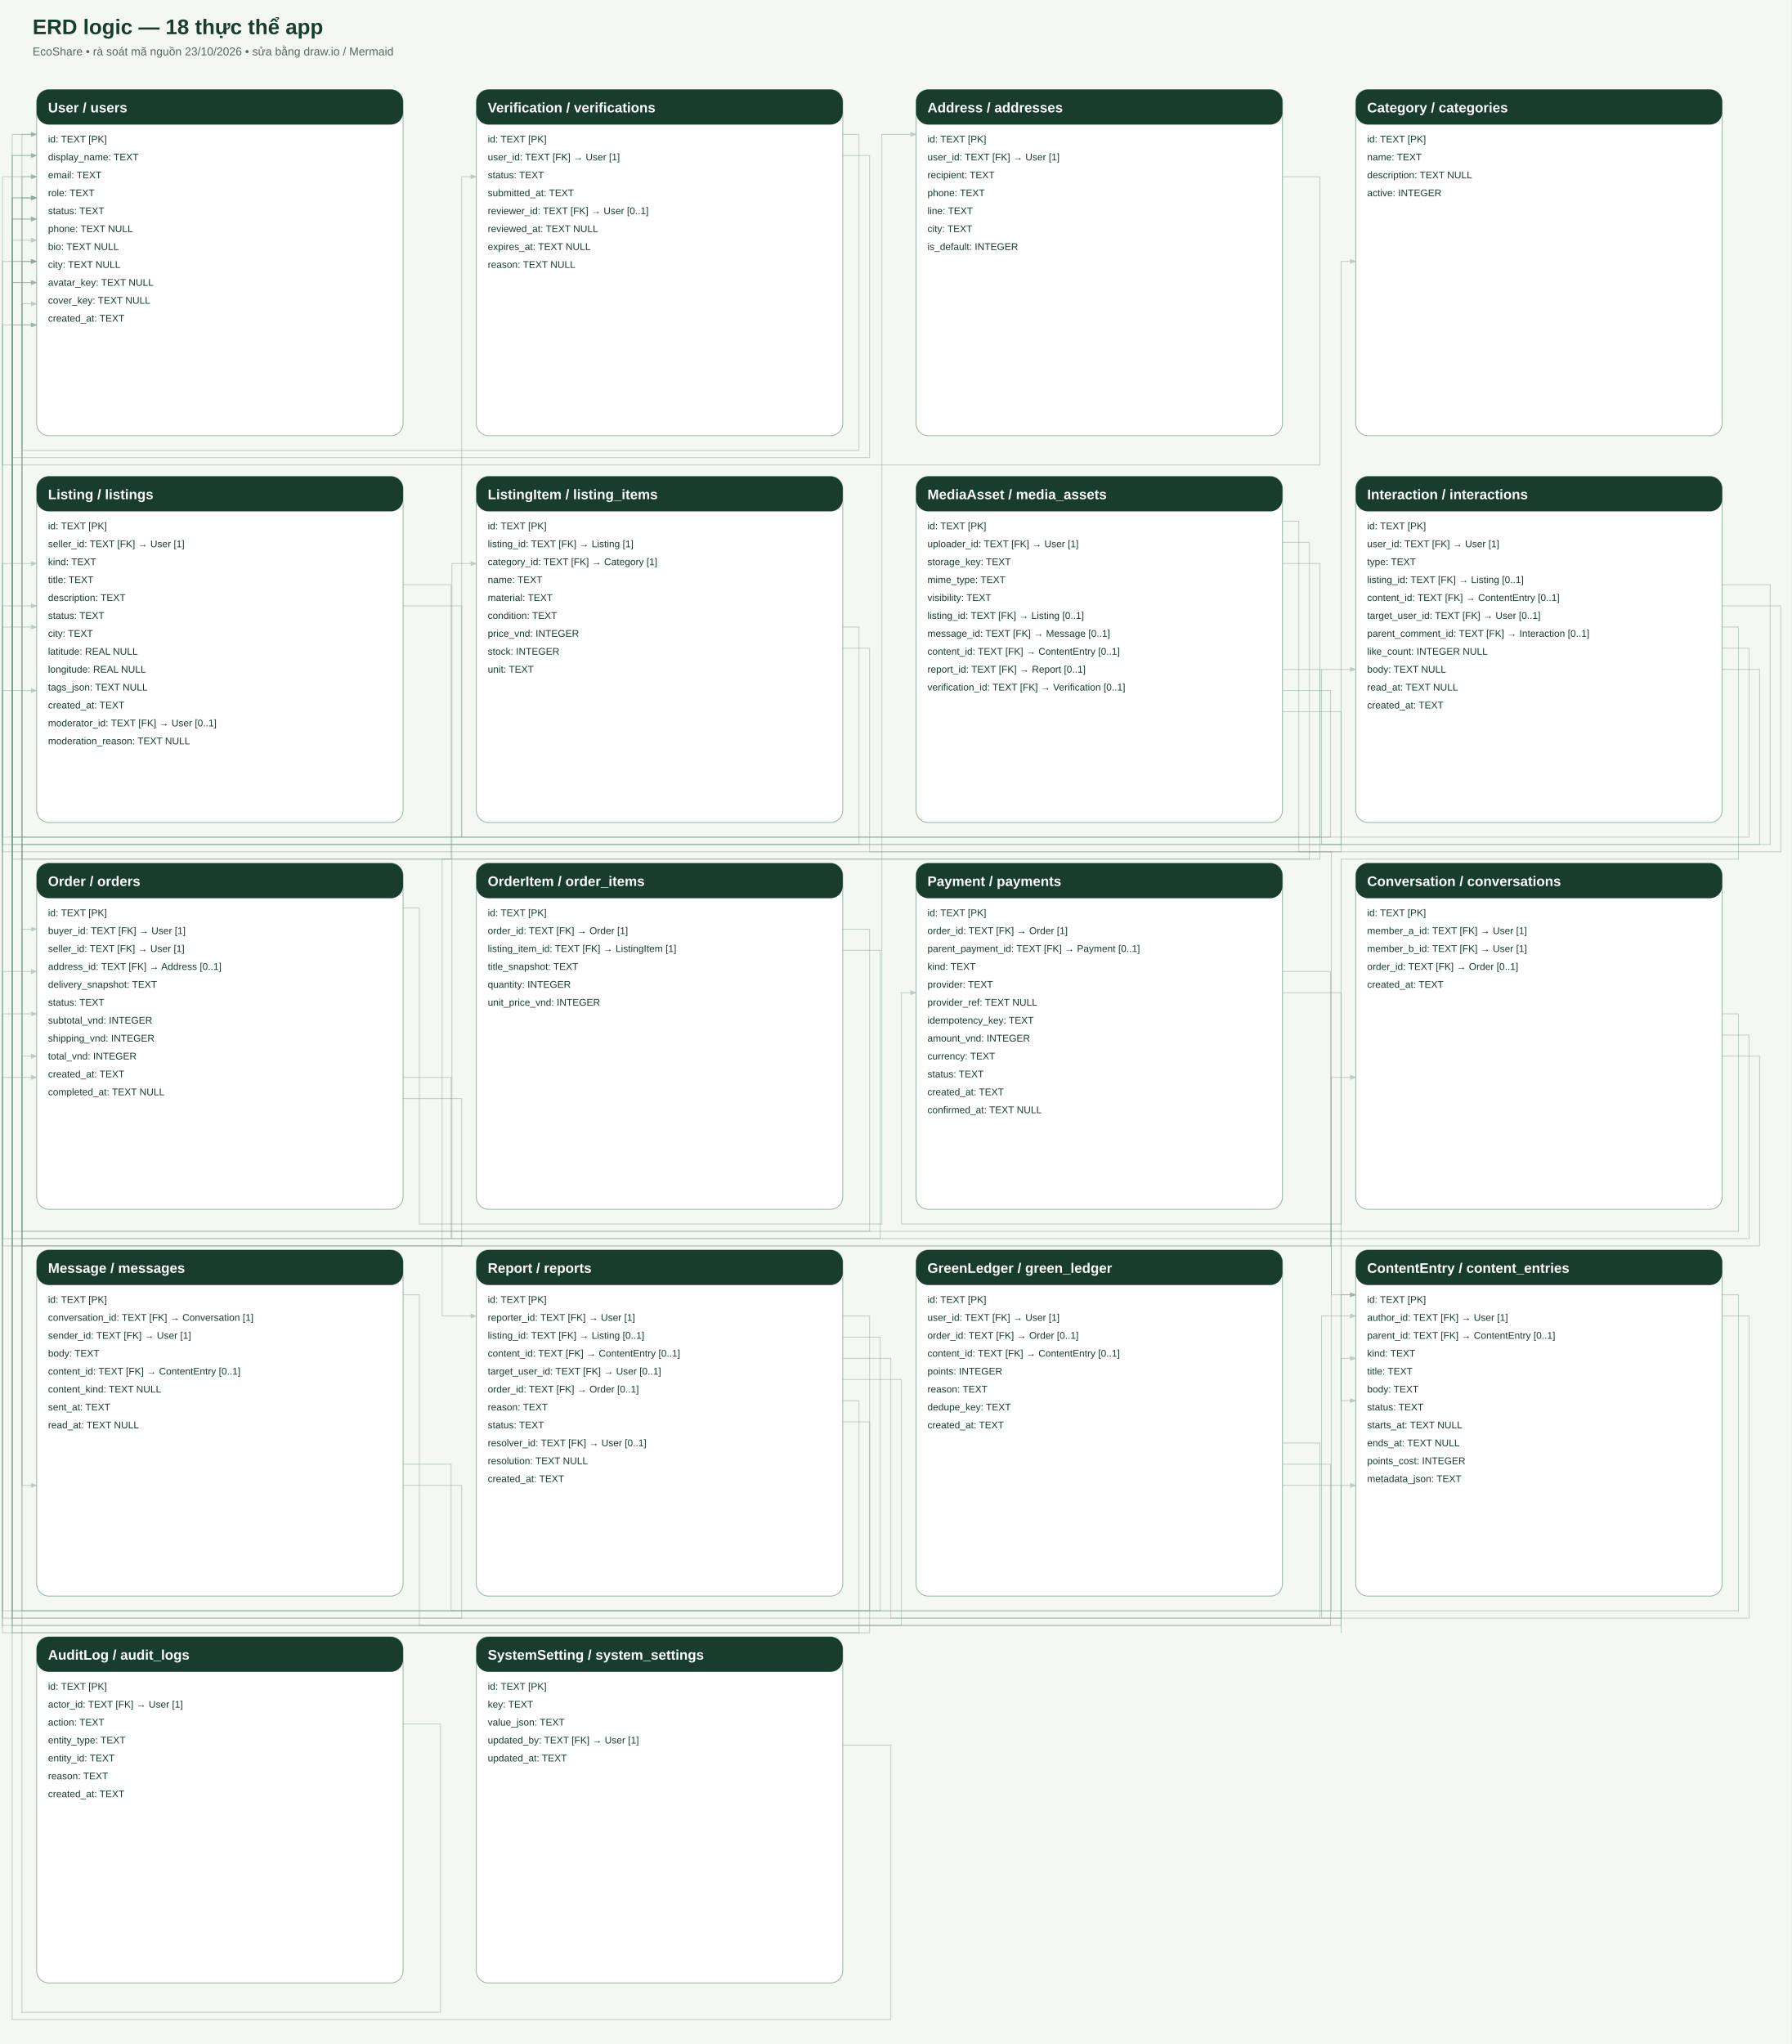
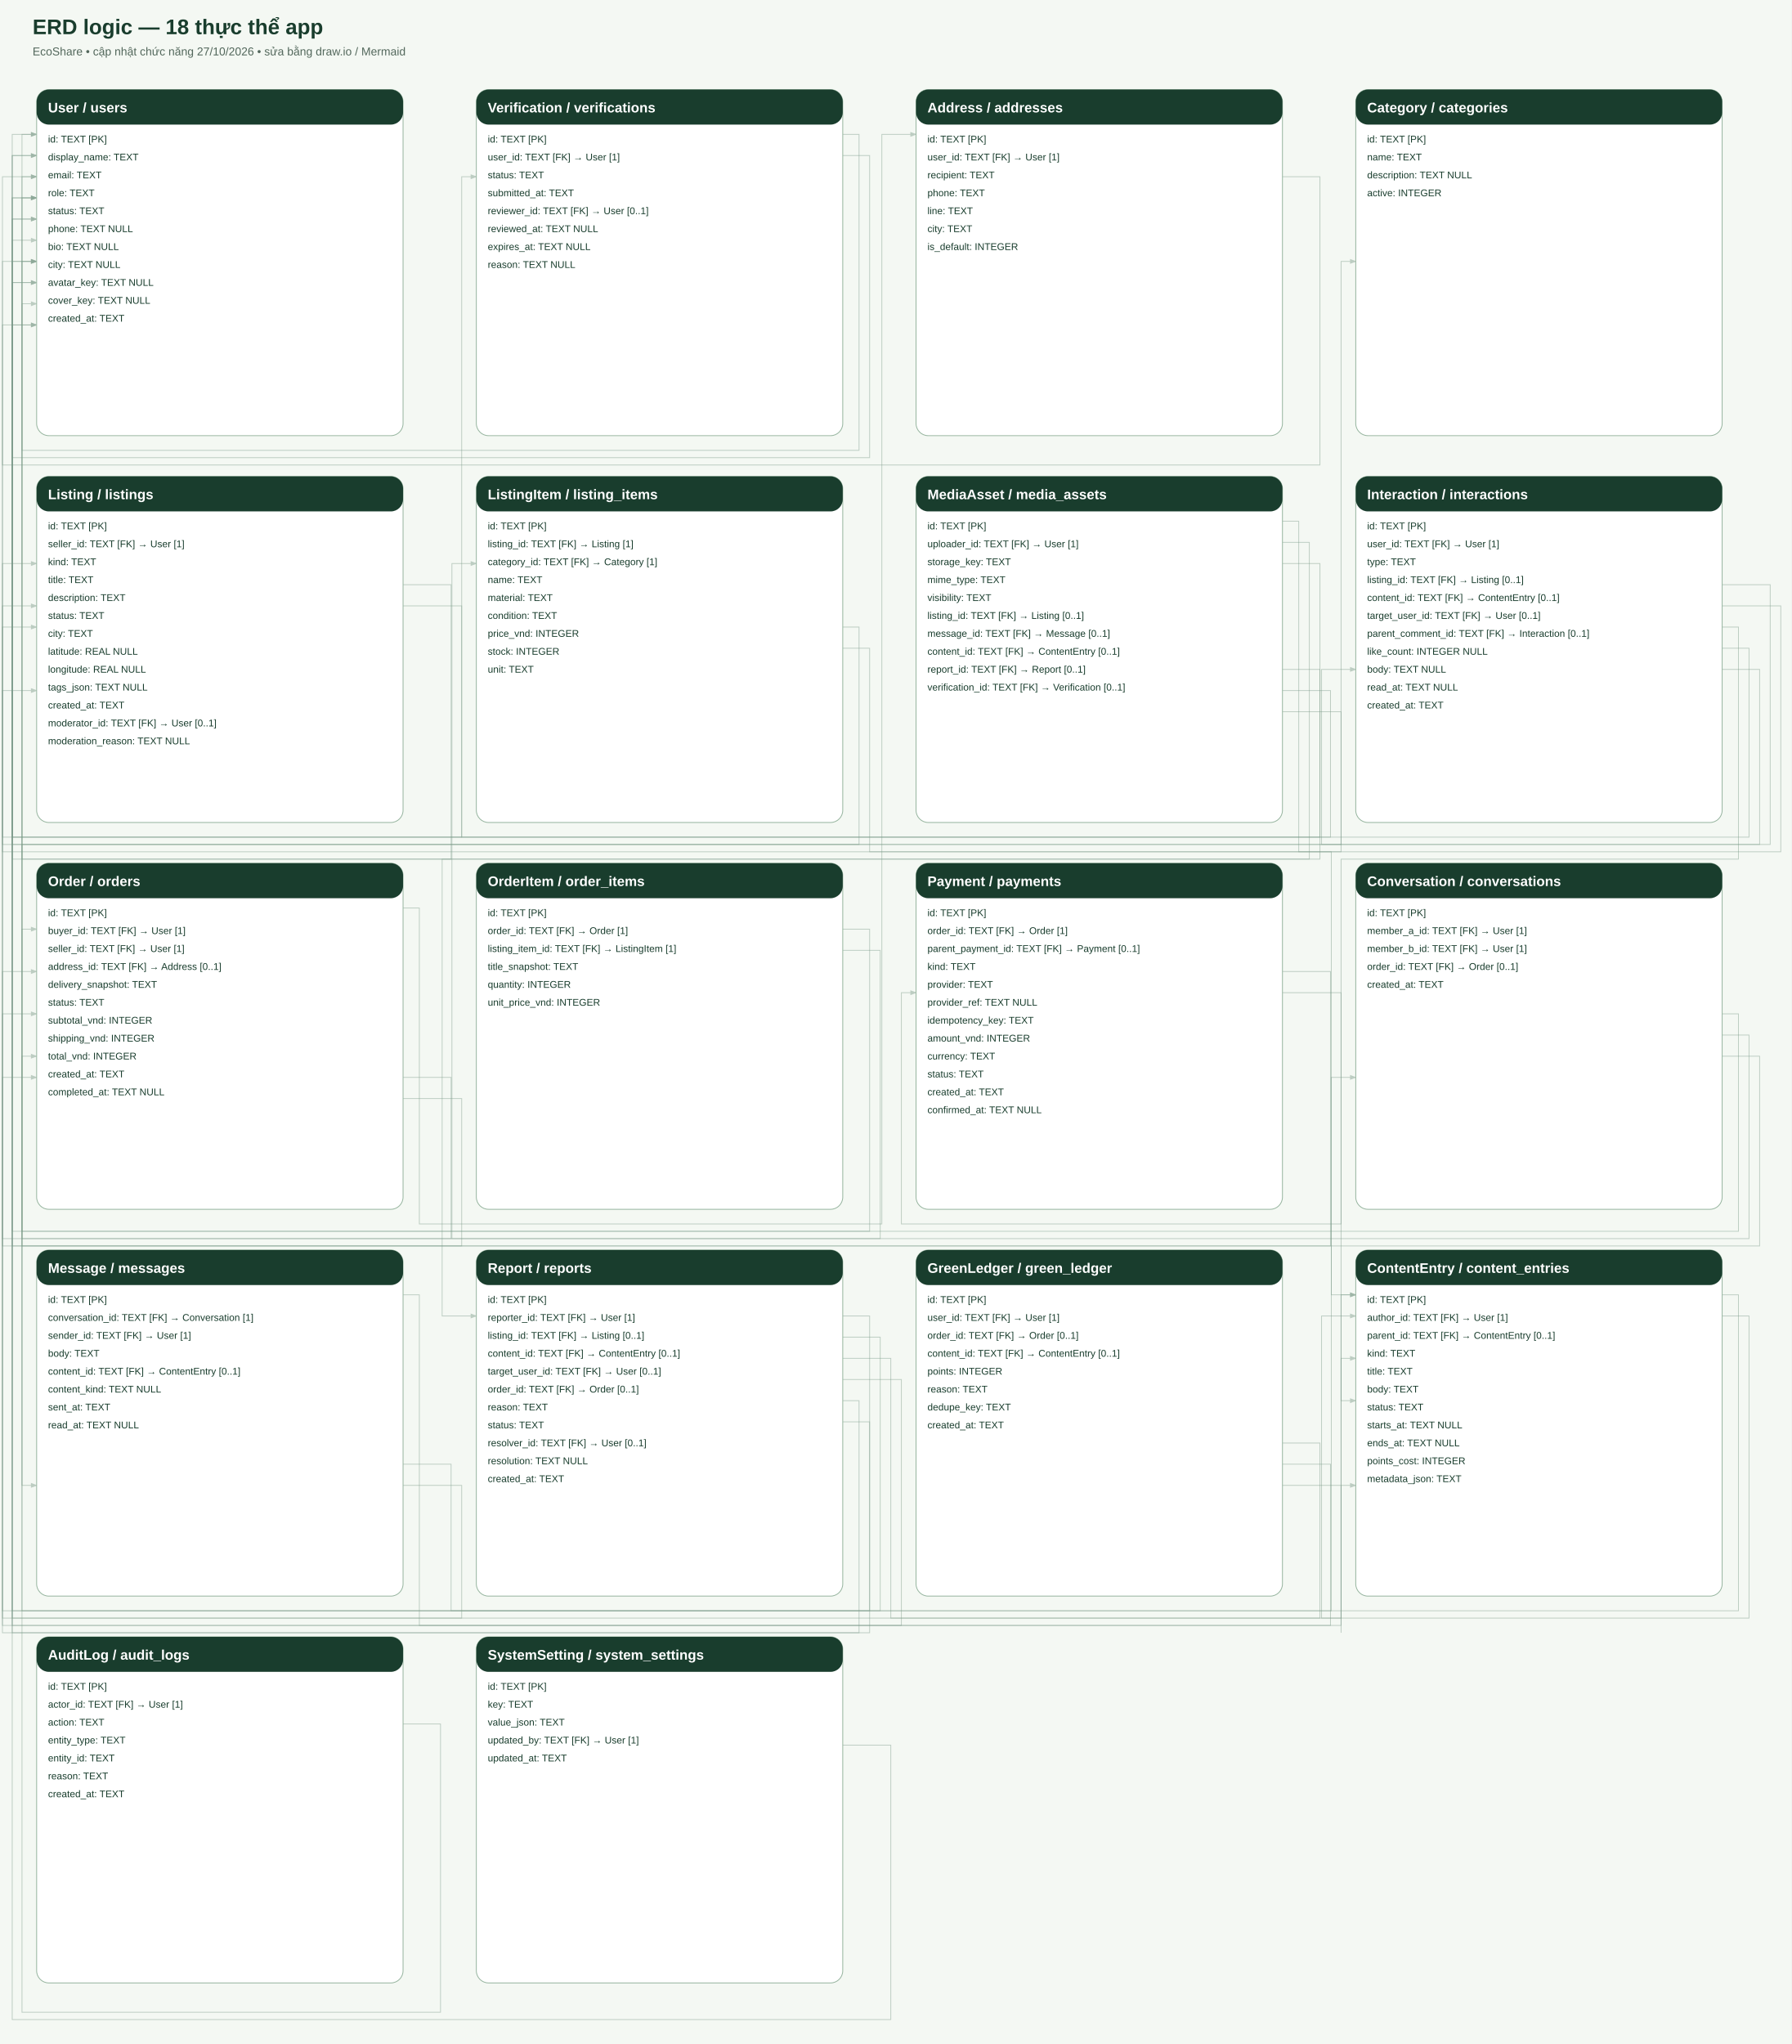
<svg xmlns="http://www.w3.org/2000/svg" width="2200" height="2510" viewBox="0 0 2200 2510" role="img" aria-label="ERD logic — 18 thực thể app">
  <defs>
    <marker id="arrow" markerWidth="8" markerHeight="8" refX="7" refY="3" orient="auto">
      <path d="M0,0 L0,6 L8,3 z" fill="#799987" />
    </marker>
  </defs>
  <rect width="100%" height="100%" fill="#f4f8f3" />
  <text x="40" y="42" font-family="Arial,sans-serif" font-size="26" font-weight="bold" fill="#193d2d">ERD logic — 18 thực thể app</text>
-   <text x="40" y="68" font-family="Arial,sans-serif" font-size="14" fill="#52675b">EcoShare • rà soát mã nguồn 23/10/2026 • sửa bằng draw.io / Mermaid</text>
+   <text x="40" y="68" font-family="Arial,sans-serif" font-size="14" fill="#52675b">EcoShare • cập nhật chức năng 27/10/2026 • sửa bằng draw.io / Mermaid</text>
  <path d="M1035,165 L1055,165 L1055,553 L27,553 L27,165 L45,165" stroke="#799987" opacity="0.45" fill="none" marker-end="url(#arrow)" />
  <path d="M1035,191 L1068,191 L1068,562 L15,562 L15,191 L45,191" stroke="#799987" opacity="0.45" fill="none" marker-end="url(#arrow)" />
  <path d="M1575,217 L1621,217 L1621,571 L3,571 L3,217 L45,217" stroke="#799987" opacity="0.45" fill="none" marker-end="url(#arrow)" />
  <path d="M495,718 L554,718 L554,1055 L27,1055 L27,243 L45,243" stroke="#799987" opacity="0.45" fill="none" marker-end="url(#arrow)" />
  <path d="M495,744 L567,744 L567,1028 L15,1028 L15,269 L45,269" stroke="#799987" opacity="0.45" fill="none" marker-end="url(#arrow)" />
  <path d="M1035,770 L1055,770 L1055,1037 L3,1037 L3,770 L45,770" stroke="#799987" opacity="0.45" fill="none" marker-end="url(#arrow)" />
  <path d="M1035,796 L1068,796 L1068,1046 L1647,1046 L1647,321 L1665,321" stroke="#799987" opacity="0.45" fill="none" marker-end="url(#arrow)" />
  <path d="M1575,822 L1621,822 L1621,1055 L15,1055 L15,347 L45,347" stroke="#799987" opacity="0.45" fill="none" marker-end="url(#arrow)" />
  <path d="M1575,848 L1634,848 L1634,1028 L3,1028 L3,848 L45,848" stroke="#799987" opacity="0.45" fill="none" marker-end="url(#arrow)" />
  <path d="M1575,874 L1647,874 L1647,1037 L27,1037 L27,1824 L45,1824" stroke="#799987" opacity="0.45" fill="none" marker-end="url(#arrow)" />
  <path d="M1575,640 L1595,640 L1595,1046 L1635,1046 L1635,1590 L1665,1590" stroke="#799987" opacity="0.45" fill="none" marker-end="url(#arrow)" />
  <path d="M1575,666 L1608,666 L1608,1055 L543,1055 L543,1616 L585,1616" stroke="#799987" opacity="0.45" fill="none" marker-end="url(#arrow)" />
  <path d="M1575,692 L1621,692 L1621,1028 L567,1028 L567,217 L585,217" stroke="#799987" opacity="0.45" fill="none" marker-end="url(#arrow)" />
  <path d="M2115,718 L2174,718 L2174,1037 L15,1037 L15,243 L45,243" stroke="#799987" opacity="0.45" fill="none" marker-end="url(#arrow)" />
  <path d="M2115,744 L2187,744 L2187,1046 L3,1046 L3,744 L45,744" stroke="#799987" opacity="0.45" fill="none" marker-end="url(#arrow)" />
  <path d="M2115,770 L2135,770 L2135,1055 L1647,1055 L1647,1720 L1665,1720" stroke="#799987" opacity="0.45" fill="none" marker-end="url(#arrow)" />
  <path d="M2115,796 L2148,796 L2148,1028 L15,1028 L15,321 L45,321" stroke="#799987" opacity="0.45" fill="none" marker-end="url(#arrow)" />
  <path d="M2115,822 L2161,822 L2161,1037 L1623,1037 L1623,822 L1665,822" stroke="#799987" opacity="0.45" fill="none" marker-end="url(#arrow)" />
  <path d="M495,1323 L554,1323 L554,1521 L27,1521 L27,373 L45,373" stroke="#799987" opacity="0.45" fill="none" marker-end="url(#arrow)" />
  <path d="M495,1349 L567,1349 L567,1530 L15,1530 L15,399 L45,399" stroke="#799987" opacity="0.45" fill="none" marker-end="url(#arrow)" />
  <path d="M495,1115 L515,1115 L515,1503 L1083,1503 L1083,165 L1125,165" stroke="#799987" opacity="0.45" fill="none" marker-end="url(#arrow)" />
  <path d="M1035,1141 L1068,1141 L1068,1512 L27,1512 L27,1141 L45,1141" stroke="#799987" opacity="0.45" fill="none" marker-end="url(#arrow)" />
  <path d="M1035,1167 L1081,1167 L1081,1521 L555,1521 L555,692 L585,692" stroke="#799987" opacity="0.45" fill="none" marker-end="url(#arrow)" />
  <path d="M1575,1193 L1634,1193 L1634,1530 L3,1530 L3,1193 L45,1193" stroke="#799987" opacity="0.45" fill="none" marker-end="url(#arrow)" />
  <path d="M1575,1219 L1647,1219 L1647,1503 L1107,1503 L1107,1219 L1125,1219" stroke="#799987" opacity="0.45" fill="none" marker-end="url(#arrow)" />
  <path d="M2115,1245 L2135,1245 L2135,1512 L15,1512 L15,295 L45,295" stroke="#799987" opacity="0.45" fill="none" marker-end="url(#arrow)" />
  <path d="M2115,1271 L2148,1271 L2148,1521 L3,1521 L3,321 L45,321" stroke="#799987" opacity="0.45" fill="none" marker-end="url(#arrow)" />
  <path d="M2115,1297 L2161,1297 L2161,1530 L27,1530 L27,1297 L45,1297" stroke="#799987" opacity="0.45" fill="none" marker-end="url(#arrow)" />
  <path d="M495,1798 L554,1798 L554,1978 L1635,1978 L1635,1323 L1665,1323" stroke="#799987" opacity="0.45" fill="none" marker-end="url(#arrow)" />
  <path d="M495,1824 L567,1824 L567,1987 L3,1987 L3,399 L45,399" stroke="#799987" opacity="0.45" fill="none" marker-end="url(#arrow)" />
  <path d="M495,1590 L515,1590 L515,1996 L1647,1996 L1647,1590 L1665,1590" stroke="#799987" opacity="0.45" fill="none" marker-end="url(#arrow)" />
  <path d="M1035,1616 L1068,1616 L1068,2005 L15,2005 L15,191 L45,191" stroke="#799987" opacity="0.45" fill="none" marker-end="url(#arrow)" />
  <path d="M1035,1642 L1081,1642 L1081,1978 L3,1978 L3,692 L45,692" stroke="#799987" opacity="0.45" fill="none" marker-end="url(#arrow)" />
  <path d="M1035,1668 L1094,1668 L1094,1987 L1647,1987 L1647,1668 L1665,1668" stroke="#799987" opacity="0.45" fill="none" marker-end="url(#arrow)" />
  <path d="M1035,1694 L1107,1694 L1107,1996 L15,1996 L15,269 L45,269" stroke="#799987" opacity="0.45" fill="none" marker-end="url(#arrow)" />
  <path d="M1035,1720 L1055,1720 L1055,2005 L3,2005 L3,1245 L45,1245" stroke="#799987" opacity="0.45" fill="none" marker-end="url(#arrow)" />
  <path d="M1035,1746 L1068,1746 L1068,1978 L27,1978 L27,321 L45,321" stroke="#799987" opacity="0.45" fill="none" marker-end="url(#arrow)" />
  <path d="M1575,1772 L1621,1772 L1621,1987 L15,1987 L15,347 L45,347" stroke="#799987" opacity="0.45" fill="none" marker-end="url(#arrow)" />
  <path d="M1575,1798 L1634,1798 L1634,1996 L3,1996 L3,1323 L45,1323" stroke="#799987" opacity="0.45" fill="none" marker-end="url(#arrow)" />
  <path d="M1575,1824 L1647,1824 L1647,2005 L1647,2005 L1647,1824 L1665,1824" stroke="#799987" opacity="0.45" fill="none" marker-end="url(#arrow)" />
  <path d="M2115,1590 L2135,1590 L2135,1978 L15,1978 L15,165 L45,165" stroke="#799987" opacity="0.45" fill="none" marker-end="url(#arrow)" />
  <path d="M2115,1616 L2148,1616 L2148,1987 L1623,1987 L1623,1616 L1665,1616" stroke="#799987" opacity="0.45" fill="none" marker-end="url(#arrow)" />
  <path d="M495,2117 L541,2117 L541,2471 L27,2471 L27,217 L45,217" stroke="#799987" opacity="0.45" fill="none" marker-end="url(#arrow)" />
  <path d="M1035,2143 L1094,2143 L1094,2480 L15,2480 L15,243 L45,243" stroke="#799987" opacity="0.45" fill="none" marker-end="url(#arrow)" />
  <g>
    <rect x="45" y="110" width="450" height="425" rx="15" fill="white" stroke="#94b39d" />
    <rect x="45" y="110" width="450" height="43" rx="15" fill="#193d2d" />
    <text x="59" y="138" font-family="Arial,sans-serif" font-size="17" font-weight="bold" fill="white">User / users</text>
    <text x="59" y="175" font-family="Arial,sans-serif" font-size="12" fill="#193d2d">id: TEXT [PK]</text>
    <text x="59" y="197" font-family="Arial,sans-serif" font-size="12" fill="#193d2d">display_name: TEXT</text>
    <text x="59" y="219" font-family="Arial,sans-serif" font-size="12" fill="#193d2d">email: TEXT</text>
    <text x="59" y="241" font-family="Arial,sans-serif" font-size="12" fill="#193d2d">role: TEXT</text>
    <text x="59" y="263" font-family="Arial,sans-serif" font-size="12" fill="#193d2d">status: TEXT</text>
    <text x="59" y="285" font-family="Arial,sans-serif" font-size="12" fill="#193d2d">phone: TEXT NULL</text>
    <text x="59" y="307" font-family="Arial,sans-serif" font-size="12" fill="#193d2d">bio: TEXT NULL</text>
    <text x="59" y="329" font-family="Arial,sans-serif" font-size="12" fill="#193d2d">city: TEXT NULL</text>
    <text x="59" y="351" font-family="Arial,sans-serif" font-size="12" fill="#193d2d">avatar_key: TEXT NULL</text>
    <text x="59" y="373" font-family="Arial,sans-serif" font-size="12" fill="#193d2d">cover_key: TEXT NULL</text>
    <text x="59" y="395" font-family="Arial,sans-serif" font-size="12" fill="#193d2d">created_at: TEXT</text>
  </g>
  <g>
    <rect x="585" y="110" width="450" height="425" rx="15" fill="white" stroke="#94b39d" />
    <rect x="585" y="110" width="450" height="43" rx="15" fill="#193d2d" />
    <text x="599" y="138" font-family="Arial,sans-serif" font-size="17" font-weight="bold" fill="white">Verification / verifications</text>
    <text x="599" y="175" font-family="Arial,sans-serif" font-size="12" fill="#193d2d">id: TEXT [PK]</text>
    <text x="599" y="197" font-family="Arial,sans-serif" font-size="12" fill="#193d2d">user_id: TEXT [FK] → User [1]</text>
    <text x="599" y="219" font-family="Arial,sans-serif" font-size="12" fill="#193d2d">status: TEXT</text>
    <text x="599" y="241" font-family="Arial,sans-serif" font-size="12" fill="#193d2d">submitted_at: TEXT</text>
    <text x="599" y="263" font-family="Arial,sans-serif" font-size="12" fill="#193d2d">reviewer_id: TEXT [FK] → User [0..1]</text>
    <text x="599" y="285" font-family="Arial,sans-serif" font-size="12" fill="#193d2d">reviewed_at: TEXT NULL</text>
    <text x="599" y="307" font-family="Arial,sans-serif" font-size="12" fill="#193d2d">expires_at: TEXT NULL</text>
    <text x="599" y="329" font-family="Arial,sans-serif" font-size="12" fill="#193d2d">reason: TEXT NULL</text>
  </g>
  <g>
    <rect x="1125" y="110" width="450" height="425" rx="15" fill="white" stroke="#94b39d" />
    <rect x="1125" y="110" width="450" height="43" rx="15" fill="#193d2d" />
    <text x="1139" y="138" font-family="Arial,sans-serif" font-size="17" font-weight="bold" fill="white">Address / addresses</text>
    <text x="1139" y="175" font-family="Arial,sans-serif" font-size="12" fill="#193d2d">id: TEXT [PK]</text>
    <text x="1139" y="197" font-family="Arial,sans-serif" font-size="12" fill="#193d2d">user_id: TEXT [FK] → User [1]</text>
    <text x="1139" y="219" font-family="Arial,sans-serif" font-size="12" fill="#193d2d">recipient: TEXT</text>
    <text x="1139" y="241" font-family="Arial,sans-serif" font-size="12" fill="#193d2d">phone: TEXT</text>
    <text x="1139" y="263" font-family="Arial,sans-serif" font-size="12" fill="#193d2d">line: TEXT</text>
    <text x="1139" y="285" font-family="Arial,sans-serif" font-size="12" fill="#193d2d">city: TEXT</text>
    <text x="1139" y="307" font-family="Arial,sans-serif" font-size="12" fill="#193d2d">is_default: INTEGER</text>
  </g>
  <g>
    <rect x="1665" y="110" width="450" height="425" rx="15" fill="white" stroke="#94b39d" />
    <rect x="1665" y="110" width="450" height="43" rx="15" fill="#193d2d" />
    <text x="1679" y="138" font-family="Arial,sans-serif" font-size="17" font-weight="bold" fill="white">Category / categories</text>
    <text x="1679" y="175" font-family="Arial,sans-serif" font-size="12" fill="#193d2d">id: TEXT [PK]</text>
    <text x="1679" y="197" font-family="Arial,sans-serif" font-size="12" fill="#193d2d">name: TEXT</text>
    <text x="1679" y="219" font-family="Arial,sans-serif" font-size="12" fill="#193d2d">description: TEXT NULL</text>
    <text x="1679" y="241" font-family="Arial,sans-serif" font-size="12" fill="#193d2d">active: INTEGER</text>
  </g>
  <g>
    <rect x="45" y="585" width="450" height="425" rx="15" fill="white" stroke="#94b39d" />
    <rect x="45" y="585" width="450" height="43" rx="15" fill="#193d2d" />
    <text x="59" y="613" font-family="Arial,sans-serif" font-size="17" font-weight="bold" fill="white">Listing / listings</text>
    <text x="59" y="650" font-family="Arial,sans-serif" font-size="12" fill="#193d2d">id: TEXT [PK]</text>
    <text x="59" y="672" font-family="Arial,sans-serif" font-size="12" fill="#193d2d">seller_id: TEXT [FK] → User [1]</text>
    <text x="59" y="694" font-family="Arial,sans-serif" font-size="12" fill="#193d2d">kind: TEXT</text>
    <text x="59" y="716" font-family="Arial,sans-serif" font-size="12" fill="#193d2d">title: TEXT</text>
    <text x="59" y="738" font-family="Arial,sans-serif" font-size="12" fill="#193d2d">description: TEXT</text>
    <text x="59" y="760" font-family="Arial,sans-serif" font-size="12" fill="#193d2d">status: TEXT</text>
    <text x="59" y="782" font-family="Arial,sans-serif" font-size="12" fill="#193d2d">city: TEXT</text>
    <text x="59" y="804" font-family="Arial,sans-serif" font-size="12" fill="#193d2d">latitude: REAL NULL</text>
    <text x="59" y="826" font-family="Arial,sans-serif" font-size="12" fill="#193d2d">longitude: REAL NULL</text>
    <text x="59" y="848" font-family="Arial,sans-serif" font-size="12" fill="#193d2d">tags_json: TEXT NULL</text>
    <text x="59" y="870" font-family="Arial,sans-serif" font-size="12" fill="#193d2d">created_at: TEXT</text>
    <text x="59" y="892" font-family="Arial,sans-serif" font-size="12" fill="#193d2d">moderator_id: TEXT [FK] → User [0..1]</text>
    <text x="59" y="914" font-family="Arial,sans-serif" font-size="12" fill="#193d2d">moderation_reason: TEXT NULL</text>
  </g>
  <g>
    <rect x="585" y="585" width="450" height="425" rx="15" fill="white" stroke="#94b39d" />
    <rect x="585" y="585" width="450" height="43" rx="15" fill="#193d2d" />
    <text x="599" y="613" font-family="Arial,sans-serif" font-size="17" font-weight="bold" fill="white">ListingItem / listing_items</text>
    <text x="599" y="650" font-family="Arial,sans-serif" font-size="12" fill="#193d2d">id: TEXT [PK]</text>
    <text x="599" y="672" font-family="Arial,sans-serif" font-size="12" fill="#193d2d">listing_id: TEXT [FK] → Listing [1]</text>
    <text x="599" y="694" font-family="Arial,sans-serif" font-size="12" fill="#193d2d">category_id: TEXT [FK] → Category [1]</text>
    <text x="599" y="716" font-family="Arial,sans-serif" font-size="12" fill="#193d2d">name: TEXT</text>
    <text x="599" y="738" font-family="Arial,sans-serif" font-size="12" fill="#193d2d">material: TEXT</text>
    <text x="599" y="760" font-family="Arial,sans-serif" font-size="12" fill="#193d2d">condition: TEXT</text>
    <text x="599" y="782" font-family="Arial,sans-serif" font-size="12" fill="#193d2d">price_vnd: INTEGER</text>
    <text x="599" y="804" font-family="Arial,sans-serif" font-size="12" fill="#193d2d">stock: INTEGER</text>
    <text x="599" y="826" font-family="Arial,sans-serif" font-size="12" fill="#193d2d">unit: TEXT</text>
  </g>
  <g>
    <rect x="1125" y="585" width="450" height="425" rx="15" fill="white" stroke="#94b39d" />
    <rect x="1125" y="585" width="450" height="43" rx="15" fill="#193d2d" />
    <text x="1139" y="613" font-family="Arial,sans-serif" font-size="17" font-weight="bold" fill="white">MediaAsset / media_assets</text>
    <text x="1139" y="650" font-family="Arial,sans-serif" font-size="12" fill="#193d2d">id: TEXT [PK]</text>
    <text x="1139" y="672" font-family="Arial,sans-serif" font-size="12" fill="#193d2d">uploader_id: TEXT [FK] → User [1]</text>
    <text x="1139" y="694" font-family="Arial,sans-serif" font-size="12" fill="#193d2d">storage_key: TEXT</text>
    <text x="1139" y="716" font-family="Arial,sans-serif" font-size="12" fill="#193d2d">mime_type: TEXT</text>
    <text x="1139" y="738" font-family="Arial,sans-serif" font-size="12" fill="#193d2d">visibility: TEXT</text>
    <text x="1139" y="760" font-family="Arial,sans-serif" font-size="12" fill="#193d2d">listing_id: TEXT [FK] → Listing [0..1]</text>
    <text x="1139" y="782" font-family="Arial,sans-serif" font-size="12" fill="#193d2d">message_id: TEXT [FK] → Message [0..1]</text>
    <text x="1139" y="804" font-family="Arial,sans-serif" font-size="12" fill="#193d2d">content_id: TEXT [FK] → ContentEntry [0..1]</text>
    <text x="1139" y="826" font-family="Arial,sans-serif" font-size="12" fill="#193d2d">report_id: TEXT [FK] → Report [0..1]</text>
    <text x="1139" y="848" font-family="Arial,sans-serif" font-size="12" fill="#193d2d">verification_id: TEXT [FK] → Verification [0..1]</text>
  </g>
  <g>
    <rect x="1665" y="585" width="450" height="425" rx="15" fill="white" stroke="#94b39d" />
    <rect x="1665" y="585" width="450" height="43" rx="15" fill="#193d2d" />
    <text x="1679" y="613" font-family="Arial,sans-serif" font-size="17" font-weight="bold" fill="white">Interaction / interactions</text>
    <text x="1679" y="650" font-family="Arial,sans-serif" font-size="12" fill="#193d2d">id: TEXT [PK]</text>
    <text x="1679" y="672" font-family="Arial,sans-serif" font-size="12" fill="#193d2d">user_id: TEXT [FK] → User [1]</text>
    <text x="1679" y="694" font-family="Arial,sans-serif" font-size="12" fill="#193d2d">type: TEXT</text>
    <text x="1679" y="716" font-family="Arial,sans-serif" font-size="12" fill="#193d2d">listing_id: TEXT [FK] → Listing [0..1]</text>
    <text x="1679" y="738" font-family="Arial,sans-serif" font-size="12" fill="#193d2d">content_id: TEXT [FK] → ContentEntry [0..1]</text>
    <text x="1679" y="760" font-family="Arial,sans-serif" font-size="12" fill="#193d2d">target_user_id: TEXT [FK] → User [0..1]</text>
    <text x="1679" y="782" font-family="Arial,sans-serif" font-size="12" fill="#193d2d">parent_comment_id: TEXT [FK] → Interaction [0..1]</text>
    <text x="1679" y="804" font-family="Arial,sans-serif" font-size="12" fill="#193d2d">like_count: INTEGER NULL</text>
    <text x="1679" y="826" font-family="Arial,sans-serif" font-size="12" fill="#193d2d">body: TEXT NULL</text>
    <text x="1679" y="848" font-family="Arial,sans-serif" font-size="12" fill="#193d2d">read_at: TEXT NULL</text>
    <text x="1679" y="870" font-family="Arial,sans-serif" font-size="12" fill="#193d2d">created_at: TEXT</text>
  </g>
  <g>
    <rect x="45" y="1060" width="450" height="425" rx="15" fill="white" stroke="#94b39d" />
    <rect x="45" y="1060" width="450" height="43" rx="15" fill="#193d2d" />
    <text x="59" y="1088" font-family="Arial,sans-serif" font-size="17" font-weight="bold" fill="white">Order / orders</text>
    <text x="59" y="1125" font-family="Arial,sans-serif" font-size="12" fill="#193d2d">id: TEXT [PK]</text>
    <text x="59" y="1147" font-family="Arial,sans-serif" font-size="12" fill="#193d2d">buyer_id: TEXT [FK] → User [1]</text>
    <text x="59" y="1169" font-family="Arial,sans-serif" font-size="12" fill="#193d2d">seller_id: TEXT [FK] → User [1]</text>
    <text x="59" y="1191" font-family="Arial,sans-serif" font-size="12" fill="#193d2d">address_id: TEXT [FK] → Address [0..1]</text>
    <text x="59" y="1213" font-family="Arial,sans-serif" font-size="12" fill="#193d2d">delivery_snapshot: TEXT</text>
    <text x="59" y="1235" font-family="Arial,sans-serif" font-size="12" fill="#193d2d">status: TEXT</text>
    <text x="59" y="1257" font-family="Arial,sans-serif" font-size="12" fill="#193d2d">subtotal_vnd: INTEGER</text>
    <text x="59" y="1279" font-family="Arial,sans-serif" font-size="12" fill="#193d2d">shipping_vnd: INTEGER</text>
    <text x="59" y="1301" font-family="Arial,sans-serif" font-size="12" fill="#193d2d">total_vnd: INTEGER</text>
    <text x="59" y="1323" font-family="Arial,sans-serif" font-size="12" fill="#193d2d">created_at: TEXT</text>
    <text x="59" y="1345" font-family="Arial,sans-serif" font-size="12" fill="#193d2d">completed_at: TEXT NULL</text>
  </g>
  <g>
    <rect x="585" y="1060" width="450" height="425" rx="15" fill="white" stroke="#94b39d" />
    <rect x="585" y="1060" width="450" height="43" rx="15" fill="#193d2d" />
    <text x="599" y="1088" font-family="Arial,sans-serif" font-size="17" font-weight="bold" fill="white">OrderItem / order_items</text>
    <text x="599" y="1125" font-family="Arial,sans-serif" font-size="12" fill="#193d2d">id: TEXT [PK]</text>
    <text x="599" y="1147" font-family="Arial,sans-serif" font-size="12" fill="#193d2d">order_id: TEXT [FK] → Order [1]</text>
    <text x="599" y="1169" font-family="Arial,sans-serif" font-size="12" fill="#193d2d">listing_item_id: TEXT [FK] → ListingItem [1]</text>
    <text x="599" y="1191" font-family="Arial,sans-serif" font-size="12" fill="#193d2d">title_snapshot: TEXT</text>
    <text x="599" y="1213" font-family="Arial,sans-serif" font-size="12" fill="#193d2d">quantity: INTEGER</text>
    <text x="599" y="1235" font-family="Arial,sans-serif" font-size="12" fill="#193d2d">unit_price_vnd: INTEGER</text>
  </g>
  <g>
    <rect x="1125" y="1060" width="450" height="425" rx="15" fill="white" stroke="#94b39d" />
    <rect x="1125" y="1060" width="450" height="43" rx="15" fill="#193d2d" />
    <text x="1139" y="1088" font-family="Arial,sans-serif" font-size="17" font-weight="bold" fill="white">Payment / payments</text>
    <text x="1139" y="1125" font-family="Arial,sans-serif" font-size="12" fill="#193d2d">id: TEXT [PK]</text>
    <text x="1139" y="1147" font-family="Arial,sans-serif" font-size="12" fill="#193d2d">order_id: TEXT [FK] → Order [1]</text>
    <text x="1139" y="1169" font-family="Arial,sans-serif" font-size="12" fill="#193d2d">parent_payment_id: TEXT [FK] → Payment [0..1]</text>
    <text x="1139" y="1191" font-family="Arial,sans-serif" font-size="12" fill="#193d2d">kind: TEXT</text>
    <text x="1139" y="1213" font-family="Arial,sans-serif" font-size="12" fill="#193d2d">provider: TEXT</text>
    <text x="1139" y="1235" font-family="Arial,sans-serif" font-size="12" fill="#193d2d">provider_ref: TEXT NULL</text>
    <text x="1139" y="1257" font-family="Arial,sans-serif" font-size="12" fill="#193d2d">idempotency_key: TEXT</text>
    <text x="1139" y="1279" font-family="Arial,sans-serif" font-size="12" fill="#193d2d">amount_vnd: INTEGER</text>
    <text x="1139" y="1301" font-family="Arial,sans-serif" font-size="12" fill="#193d2d">currency: TEXT</text>
    <text x="1139" y="1323" font-family="Arial,sans-serif" font-size="12" fill="#193d2d">status: TEXT</text>
    <text x="1139" y="1345" font-family="Arial,sans-serif" font-size="12" fill="#193d2d">created_at: TEXT</text>
    <text x="1139" y="1367" font-family="Arial,sans-serif" font-size="12" fill="#193d2d">confirmed_at: TEXT NULL</text>
  </g>
  <g>
    <rect x="1665" y="1060" width="450" height="425" rx="15" fill="white" stroke="#94b39d" />
    <rect x="1665" y="1060" width="450" height="43" rx="15" fill="#193d2d" />
    <text x="1679" y="1088" font-family="Arial,sans-serif" font-size="17" font-weight="bold" fill="white">Conversation / conversations</text>
    <text x="1679" y="1125" font-family="Arial,sans-serif" font-size="12" fill="#193d2d">id: TEXT [PK]</text>
    <text x="1679" y="1147" font-family="Arial,sans-serif" font-size="12" fill="#193d2d">member_a_id: TEXT [FK] → User [1]</text>
    <text x="1679" y="1169" font-family="Arial,sans-serif" font-size="12" fill="#193d2d">member_b_id: TEXT [FK] → User [1]</text>
    <text x="1679" y="1191" font-family="Arial,sans-serif" font-size="12" fill="#193d2d">order_id: TEXT [FK] → Order [0..1]</text>
    <text x="1679" y="1213" font-family="Arial,sans-serif" font-size="12" fill="#193d2d">created_at: TEXT</text>
  </g>
  <g>
    <rect x="45" y="1535" width="450" height="425" rx="15" fill="white" stroke="#94b39d" />
    <rect x="45" y="1535" width="450" height="43" rx="15" fill="#193d2d" />
    <text x="59" y="1563" font-family="Arial,sans-serif" font-size="17" font-weight="bold" fill="white">Message / messages</text>
    <text x="59" y="1600" font-family="Arial,sans-serif" font-size="12" fill="#193d2d">id: TEXT [PK]</text>
    <text x="59" y="1622" font-family="Arial,sans-serif" font-size="12" fill="#193d2d">conversation_id: TEXT [FK] → Conversation [1]</text>
    <text x="59" y="1644" font-family="Arial,sans-serif" font-size="12" fill="#193d2d">sender_id: TEXT [FK] → User [1]</text>
    <text x="59" y="1666" font-family="Arial,sans-serif" font-size="12" fill="#193d2d">body: TEXT</text>
    <text x="59" y="1688" font-family="Arial,sans-serif" font-size="12" fill="#193d2d">content_id: TEXT [FK] → ContentEntry [0..1]</text>
    <text x="59" y="1710" font-family="Arial,sans-serif" font-size="12" fill="#193d2d">content_kind: TEXT NULL</text>
    <text x="59" y="1732" font-family="Arial,sans-serif" font-size="12" fill="#193d2d">sent_at: TEXT</text>
    <text x="59" y="1754" font-family="Arial,sans-serif" font-size="12" fill="#193d2d">read_at: TEXT NULL</text>
  </g>
  <g>
    <rect x="585" y="1535" width="450" height="425" rx="15" fill="white" stroke="#94b39d" />
    <rect x="585" y="1535" width="450" height="43" rx="15" fill="#193d2d" />
    <text x="599" y="1563" font-family="Arial,sans-serif" font-size="17" font-weight="bold" fill="white">Report / reports</text>
    <text x="599" y="1600" font-family="Arial,sans-serif" font-size="12" fill="#193d2d">id: TEXT [PK]</text>
    <text x="599" y="1622" font-family="Arial,sans-serif" font-size="12" fill="#193d2d">reporter_id: TEXT [FK] → User [1]</text>
    <text x="599" y="1644" font-family="Arial,sans-serif" font-size="12" fill="#193d2d">listing_id: TEXT [FK] → Listing [0..1]</text>
    <text x="599" y="1666" font-family="Arial,sans-serif" font-size="12" fill="#193d2d">content_id: TEXT [FK] → ContentEntry [0..1]</text>
    <text x="599" y="1688" font-family="Arial,sans-serif" font-size="12" fill="#193d2d">target_user_id: TEXT [FK] → User [0..1]</text>
    <text x="599" y="1710" font-family="Arial,sans-serif" font-size="12" fill="#193d2d">order_id: TEXT [FK] → Order [0..1]</text>
    <text x="599" y="1732" font-family="Arial,sans-serif" font-size="12" fill="#193d2d">reason: TEXT</text>
    <text x="599" y="1754" font-family="Arial,sans-serif" font-size="12" fill="#193d2d">status: TEXT</text>
    <text x="599" y="1776" font-family="Arial,sans-serif" font-size="12" fill="#193d2d">resolver_id: TEXT [FK] → User [0..1]</text>
    <text x="599" y="1798" font-family="Arial,sans-serif" font-size="12" fill="#193d2d">resolution: TEXT NULL</text>
    <text x="599" y="1820" font-family="Arial,sans-serif" font-size="12" fill="#193d2d">created_at: TEXT</text>
  </g>
  <g>
    <rect x="1125" y="1535" width="450" height="425" rx="15" fill="white" stroke="#94b39d" />
    <rect x="1125" y="1535" width="450" height="43" rx="15" fill="#193d2d" />
    <text x="1139" y="1563" font-family="Arial,sans-serif" font-size="17" font-weight="bold" fill="white">GreenLedger / green_ledger</text>
    <text x="1139" y="1600" font-family="Arial,sans-serif" font-size="12" fill="#193d2d">id: TEXT [PK]</text>
    <text x="1139" y="1622" font-family="Arial,sans-serif" font-size="12" fill="#193d2d">user_id: TEXT [FK] → User [1]</text>
    <text x="1139" y="1644" font-family="Arial,sans-serif" font-size="12" fill="#193d2d">order_id: TEXT [FK] → Order [0..1]</text>
    <text x="1139" y="1666" font-family="Arial,sans-serif" font-size="12" fill="#193d2d">content_id: TEXT [FK] → ContentEntry [0..1]</text>
    <text x="1139" y="1688" font-family="Arial,sans-serif" font-size="12" fill="#193d2d">points: INTEGER</text>
    <text x="1139" y="1710" font-family="Arial,sans-serif" font-size="12" fill="#193d2d">reason: TEXT</text>
    <text x="1139" y="1732" font-family="Arial,sans-serif" font-size="12" fill="#193d2d">dedupe_key: TEXT</text>
    <text x="1139" y="1754" font-family="Arial,sans-serif" font-size="12" fill="#193d2d">created_at: TEXT</text>
  </g>
  <g>
    <rect x="1665" y="1535" width="450" height="425" rx="15" fill="white" stroke="#94b39d" />
    <rect x="1665" y="1535" width="450" height="43" rx="15" fill="#193d2d" />
    <text x="1679" y="1563" font-family="Arial,sans-serif" font-size="17" font-weight="bold" fill="white">ContentEntry / content_entries</text>
    <text x="1679" y="1600" font-family="Arial,sans-serif" font-size="12" fill="#193d2d">id: TEXT [PK]</text>
    <text x="1679" y="1622" font-family="Arial,sans-serif" font-size="12" fill="#193d2d">author_id: TEXT [FK] → User [1]</text>
    <text x="1679" y="1644" font-family="Arial,sans-serif" font-size="12" fill="#193d2d">parent_id: TEXT [FK] → ContentEntry [0..1]</text>
    <text x="1679" y="1666" font-family="Arial,sans-serif" font-size="12" fill="#193d2d">kind: TEXT</text>
    <text x="1679" y="1688" font-family="Arial,sans-serif" font-size="12" fill="#193d2d">title: TEXT</text>
    <text x="1679" y="1710" font-family="Arial,sans-serif" font-size="12" fill="#193d2d">body: TEXT</text>
    <text x="1679" y="1732" font-family="Arial,sans-serif" font-size="12" fill="#193d2d">status: TEXT</text>
    <text x="1679" y="1754" font-family="Arial,sans-serif" font-size="12" fill="#193d2d">starts_at: TEXT NULL</text>
    <text x="1679" y="1776" font-family="Arial,sans-serif" font-size="12" fill="#193d2d">ends_at: TEXT NULL</text>
    <text x="1679" y="1798" font-family="Arial,sans-serif" font-size="12" fill="#193d2d">points_cost: INTEGER</text>
    <text x="1679" y="1820" font-family="Arial,sans-serif" font-size="12" fill="#193d2d">metadata_json: TEXT</text>
  </g>
  <g>
    <rect x="45" y="2010" width="450" height="425" rx="15" fill="white" stroke="#94b39d" />
    <rect x="45" y="2010" width="450" height="43" rx="15" fill="#193d2d" />
    <text x="59" y="2038" font-family="Arial,sans-serif" font-size="17" font-weight="bold" fill="white">AuditLog / audit_logs</text>
    <text x="59" y="2075" font-family="Arial,sans-serif" font-size="12" fill="#193d2d">id: TEXT [PK]</text>
    <text x="59" y="2097" font-family="Arial,sans-serif" font-size="12" fill="#193d2d">actor_id: TEXT [FK] → User [1]</text>
    <text x="59" y="2119" font-family="Arial,sans-serif" font-size="12" fill="#193d2d">action: TEXT</text>
    <text x="59" y="2141" font-family="Arial,sans-serif" font-size="12" fill="#193d2d">entity_type: TEXT</text>
    <text x="59" y="2163" font-family="Arial,sans-serif" font-size="12" fill="#193d2d">entity_id: TEXT</text>
    <text x="59" y="2185" font-family="Arial,sans-serif" font-size="12" fill="#193d2d">reason: TEXT</text>
    <text x="59" y="2207" font-family="Arial,sans-serif" font-size="12" fill="#193d2d">created_at: TEXT</text>
  </g>
  <g>
    <rect x="585" y="2010" width="450" height="425" rx="15" fill="white" stroke="#94b39d" />
    <rect x="585" y="2010" width="450" height="43" rx="15" fill="#193d2d" />
    <text x="599" y="2038" font-family="Arial,sans-serif" font-size="17" font-weight="bold" fill="white">SystemSetting / system_settings</text>
    <text x="599" y="2075" font-family="Arial,sans-serif" font-size="12" fill="#193d2d">id: TEXT [PK]</text>
    <text x="599" y="2097" font-family="Arial,sans-serif" font-size="12" fill="#193d2d">key: TEXT</text>
    <text x="599" y="2119" font-family="Arial,sans-serif" font-size="12" fill="#193d2d">value_json: TEXT</text>
    <text x="599" y="2141" font-family="Arial,sans-serif" font-size="12" fill="#193d2d">updated_by: TEXT [FK] → User [1]</text>
    <text x="599" y="2163" font-family="Arial,sans-serif" font-size="12" fill="#193d2d">updated_at: TEXT</text>
  </g>
</svg>
